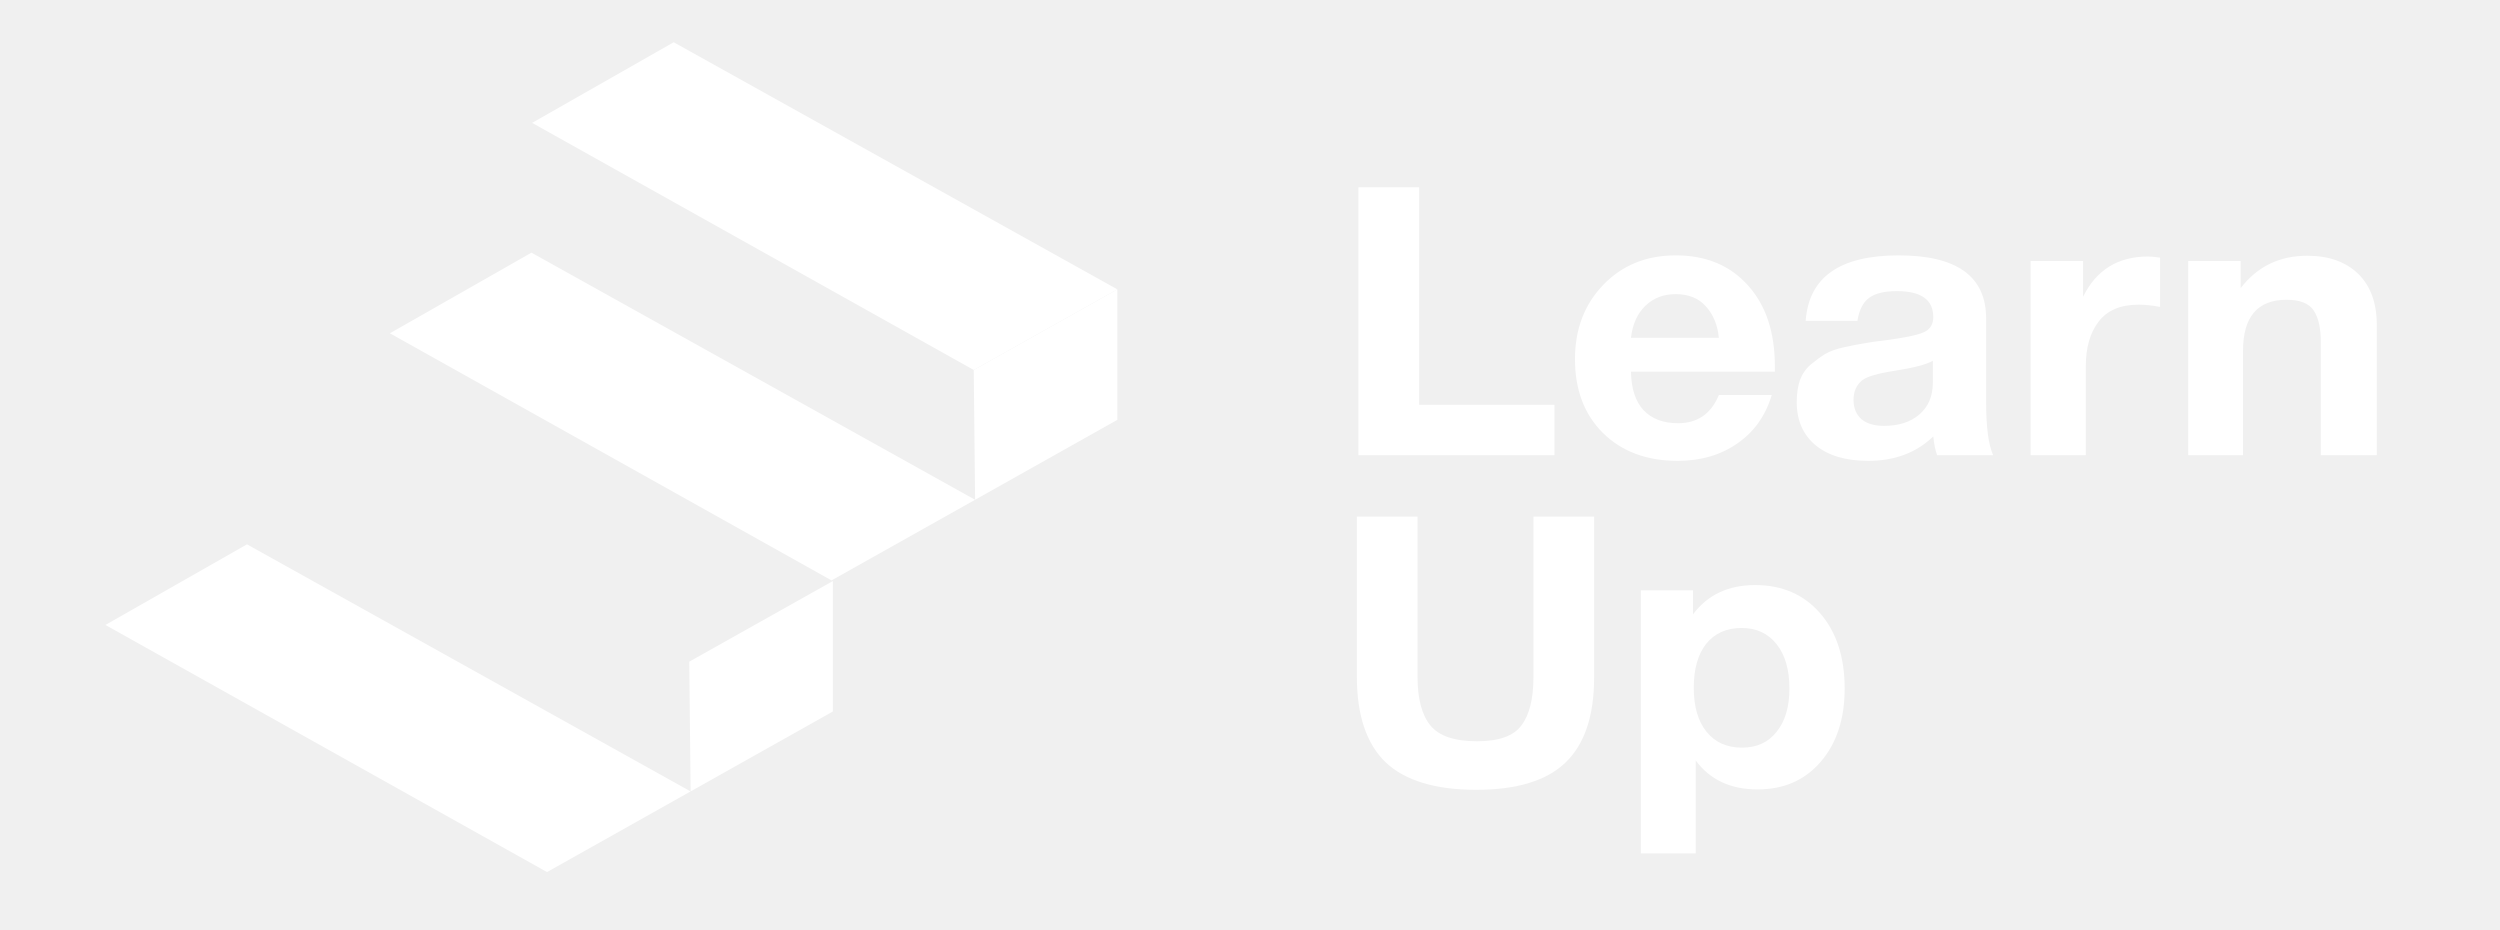
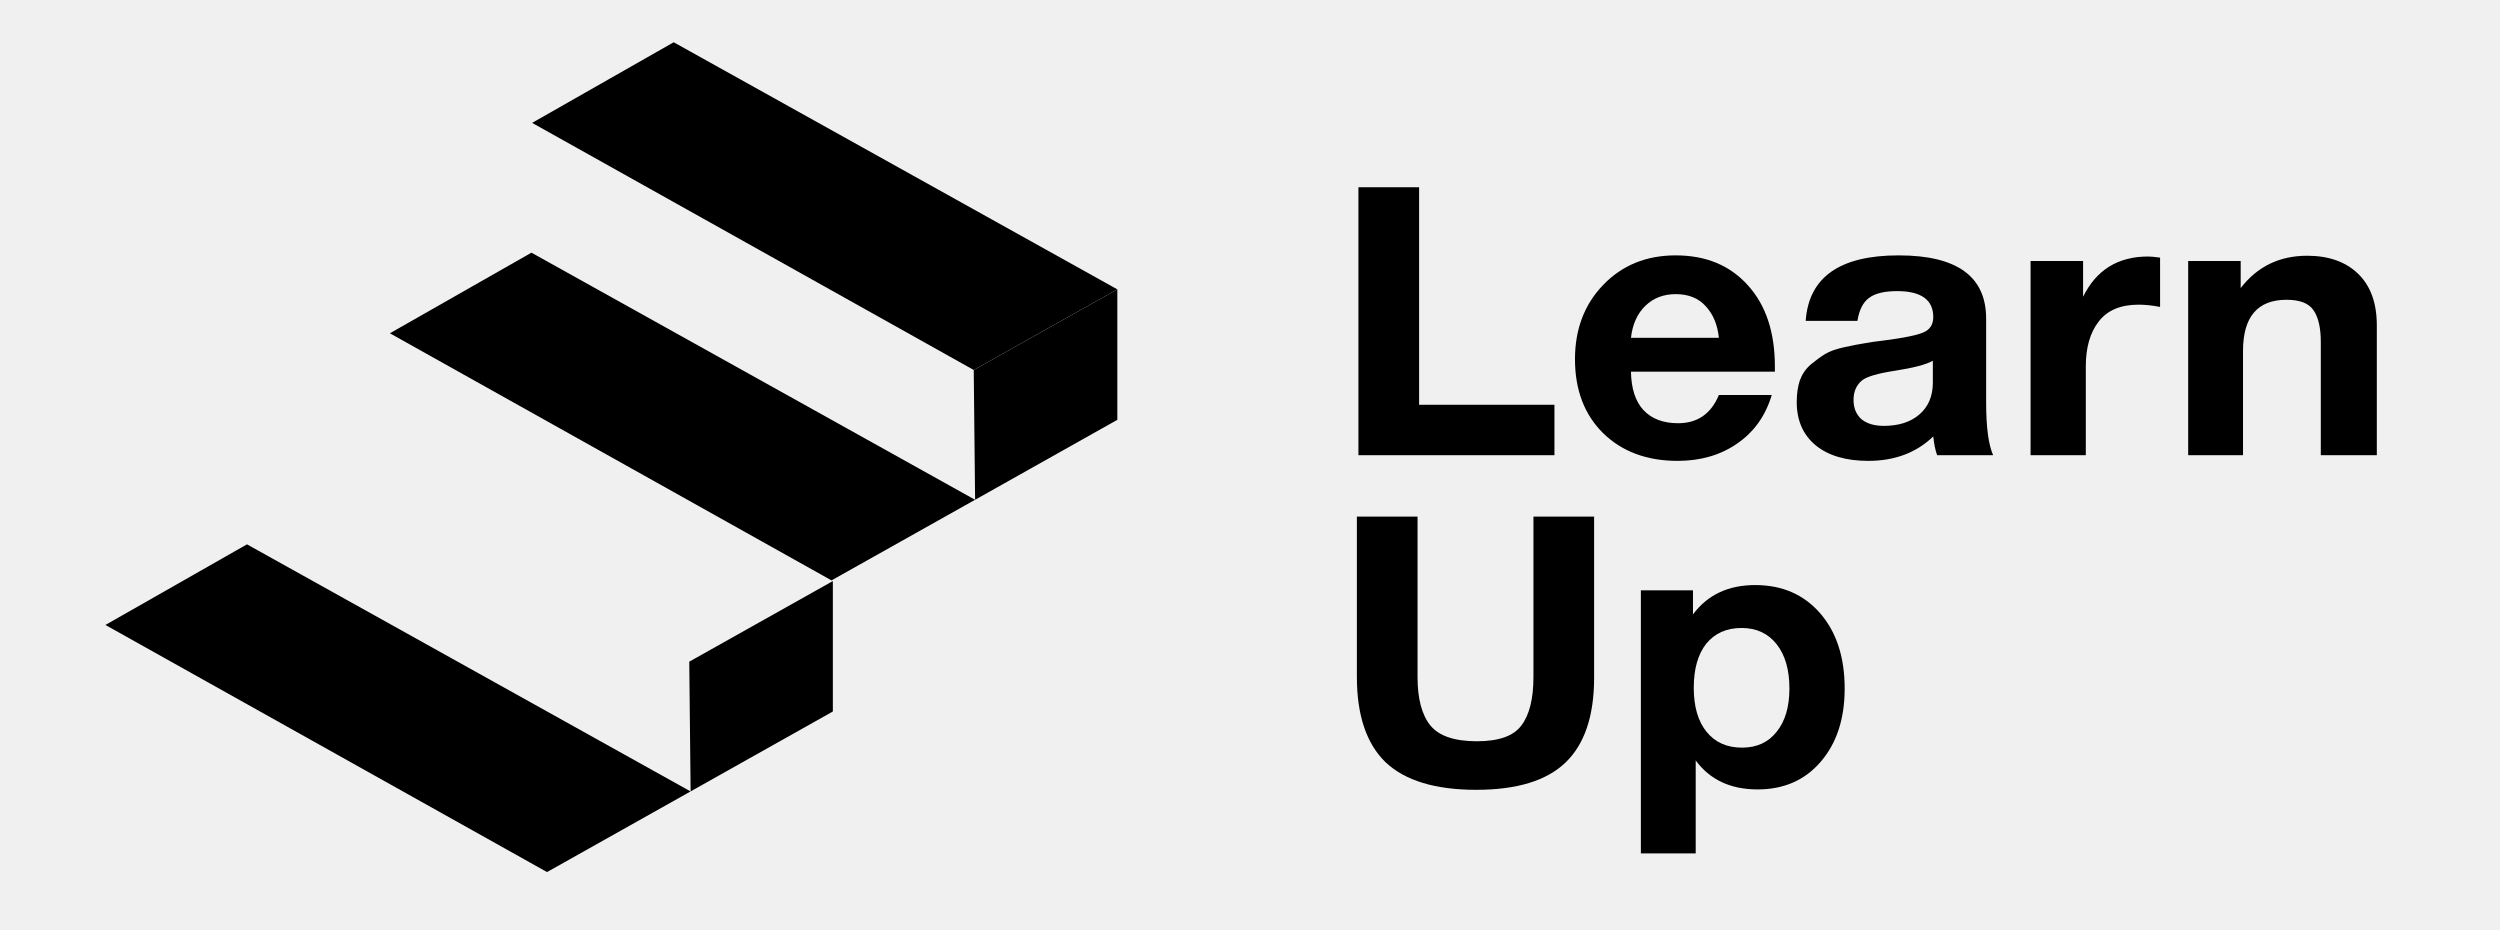
<svg xmlns="http://www.w3.org/2000/svg" width="121" height="45" viewBox="0 0 121 45" fill="none">
-   <path d="M75.235 19.591V22.032H65.748V9.063H68.685V19.591H75.235Z" fill="white" />
-   <path d="M85.753 19.118C85.452 20.126 84.894 20.909 84.078 21.468C83.275 22.026 82.315 22.306 81.198 22.306C79.705 22.306 78.5 21.857 77.584 20.958C76.68 20.059 76.229 18.869 76.229 17.387C76.229 15.93 76.687 14.728 77.603 13.781C78.519 12.834 79.686 12.36 81.104 12.36C82.572 12.36 83.739 12.846 84.605 13.817C85.471 14.777 85.904 16.082 85.904 17.734V17.989H78.939C78.952 18.802 79.153 19.422 79.541 19.847C79.943 20.272 80.501 20.484 81.217 20.484C82.158 20.484 82.817 20.029 83.193 19.118H85.753ZM83.193 16.349C83.131 15.73 82.924 15.226 82.572 14.837C82.221 14.437 81.732 14.236 81.104 14.236C80.515 14.236 80.025 14.424 79.636 14.801C79.247 15.177 79.014 15.693 78.939 16.349H83.193Z" fill="white" />
-   <path d="M96.468 22.033H93.757C93.669 21.79 93.607 21.486 93.57 21.122C92.754 21.911 91.706 22.306 90.426 22.306C89.347 22.306 88.499 22.057 87.885 21.559C87.269 21.049 86.962 20.351 86.962 19.464C86.962 19.063 87.012 18.711 87.113 18.408C87.226 18.104 87.401 17.849 87.64 17.643C87.891 17.436 88.123 17.266 88.337 17.133C88.563 16.999 88.869 16.89 89.259 16.805C89.648 16.72 89.961 16.659 90.2 16.622C90.438 16.574 90.771 16.525 91.198 16.477C92.139 16.355 92.766 16.228 93.08 16.094C93.406 15.961 93.57 15.712 93.57 15.347C93.57 14.509 92.986 14.09 91.819 14.09C91.204 14.09 90.752 14.2 90.464 14.418C90.175 14.625 89.987 14.995 89.899 15.53H87.395C87.546 13.416 89.045 12.36 91.894 12.36C94.718 12.36 96.129 13.38 96.129 15.42V19.482C96.129 20.672 96.242 21.523 96.468 22.033ZM93.55 17.46C93.237 17.643 92.609 17.806 91.668 17.952C90.878 18.074 90.363 18.226 90.125 18.408C89.848 18.638 89.711 18.954 89.711 19.355C89.711 19.744 89.836 20.053 90.087 20.284C90.351 20.503 90.714 20.612 91.179 20.612C91.894 20.612 92.465 20.43 92.892 20.065C93.331 19.689 93.55 19.173 93.55 18.517V17.46Z" fill="white" />
-   <path d="M104.548 12.469V14.855C104.172 14.783 103.826 14.746 103.513 14.746C102.634 14.746 101.988 15.019 101.574 15.566C101.16 16.1 100.953 16.823 100.953 17.734V22.033H98.28V12.633H100.821V14.364C101.461 13.064 102.508 12.415 103.965 12.415C104.09 12.415 104.285 12.433 104.548 12.469Z" fill="white" />
-   <path d="M115.038 22.032H112.327V16.549C112.327 15.882 112.214 15.377 111.988 15.037C111.762 14.685 111.323 14.509 110.67 14.509C109.264 14.509 108.562 15.335 108.562 16.987V22.032H105.908V12.633H108.449V13.944C109.252 12.9 110.325 12.378 111.668 12.378C112.709 12.378 113.532 12.669 114.134 13.252C114.736 13.835 115.038 14.667 115.038 15.748V22.032Z" fill="white" />
-   <path d="M77.155 25.002V32.798C77.155 34.656 76.691 36.029 75.762 36.915C74.847 37.789 73.409 38.227 71.452 38.227C69.469 38.227 68.007 37.783 67.066 36.897C66.137 35.998 65.673 34.62 65.673 32.762V25.002H68.609V32.762C68.609 33.818 68.816 34.602 69.231 35.112C69.645 35.622 70.398 35.877 71.489 35.877C72.543 35.877 73.259 35.622 73.635 35.112C74.024 34.602 74.219 33.818 74.219 32.762V25.002H77.155Z" fill="white" />
-   <path d="M81.94 28.572V29.738C82.643 28.791 83.647 28.317 84.952 28.317C86.257 28.317 87.305 28.773 88.096 29.683C88.886 30.594 89.282 31.808 89.282 33.327C89.282 34.796 88.893 35.98 88.114 36.879C87.349 37.765 86.333 38.208 85.065 38.208C83.76 38.208 82.763 37.741 82.072 36.806V41.305H79.418V28.572H81.94ZM84.293 30.394C83.566 30.394 82.994 30.649 82.58 31.159C82.179 31.669 81.978 32.379 81.978 33.29C81.978 34.201 82.185 34.911 82.599 35.421C83.013 35.931 83.584 36.186 84.312 36.186C85.027 36.186 85.586 35.931 85.987 35.421C86.401 34.911 86.608 34.213 86.608 33.327C86.608 32.416 86.401 31.699 85.987 31.177C85.573 30.655 85.008 30.394 84.293 30.394Z" fill="white" />
-   <path d="M32.607 2.045L25.755 5.947L47.129 17.907L54.079 14.005L32.607 2.045Z" fill="white" />
-   <path d="M18.87 16.131L25.722 12.229L47.194 24.189L40.245 28.091L18.87 16.131Z" fill="white" />
-   <path d="M5.102 30.248L11.954 26.346L33.426 38.306L33.36 32.025L40.31 28.123V34.436L26.476 42.208L5.102 30.248Z" fill="white" />
-   <path d="M47.129 17.908L54.079 14.006V20.319L47.195 24.189L47.129 17.908Z" fill="white" />
+   <path d="M75.235 19.591V22.032H65.748V9.063H68.685V19.591H75.235Z" fill="black" />
+   <path d="M85.753 19.118C85.452 20.126 84.894 20.909 84.078 21.468C83.275 22.026 82.315 22.306 81.198 22.306C79.705 22.306 78.5 21.857 77.584 20.958C76.68 20.059 76.229 18.869 76.229 17.387C76.229 15.93 76.687 14.728 77.603 13.781C78.519 12.834 79.686 12.36 81.104 12.36C82.572 12.36 83.739 12.846 84.605 13.817C85.471 14.777 85.904 16.082 85.904 17.734V17.989H78.939C78.952 18.802 79.153 19.422 79.541 19.847C79.943 20.272 80.501 20.484 81.217 20.484C82.158 20.484 82.817 20.029 83.193 19.118H85.753ZM83.193 16.349C83.131 15.73 82.924 15.226 82.572 14.837C82.221 14.437 81.732 14.236 81.104 14.236C80.515 14.236 80.025 14.424 79.636 14.801C79.247 15.177 79.014 15.693 78.939 16.349H83.193Z" fill="black" />
+   <path d="M96.468 22.033H93.757C93.669 21.79 93.607 21.486 93.57 21.122C92.754 21.911 91.706 22.306 90.426 22.306C89.347 22.306 88.499 22.057 87.885 21.559C87.269 21.049 86.962 20.351 86.962 19.464C86.962 19.063 87.012 18.711 87.113 18.408C87.226 18.104 87.401 17.849 87.64 17.643C87.891 17.436 88.123 17.266 88.337 17.133C88.563 16.999 88.869 16.89 89.259 16.805C89.648 16.72 89.961 16.659 90.2 16.622C90.438 16.574 90.771 16.525 91.198 16.477C92.139 16.355 92.766 16.228 93.08 16.094C93.406 15.961 93.57 15.712 93.57 15.347C93.57 14.509 92.986 14.09 91.819 14.09C91.204 14.09 90.752 14.2 90.464 14.418C90.175 14.625 89.987 14.995 89.899 15.53H87.395C87.546 13.416 89.045 12.36 91.894 12.36C94.718 12.36 96.129 13.38 96.129 15.42V19.482C96.129 20.672 96.242 21.523 96.468 22.033ZM93.55 17.46C93.237 17.643 92.609 17.806 91.668 17.952C90.878 18.074 90.363 18.226 90.125 18.408C89.848 18.638 89.711 18.954 89.711 19.355C89.711 19.744 89.836 20.053 90.087 20.284C90.351 20.503 90.714 20.612 91.179 20.612C91.894 20.612 92.465 20.43 92.892 20.065C93.331 19.689 93.55 19.173 93.55 18.517V17.46Z" fill="black" />
+   <path d="M104.548 12.469V14.855C104.172 14.783 103.826 14.746 103.513 14.746C102.634 14.746 101.988 15.019 101.574 15.566C101.16 16.1 100.953 16.823 100.953 17.734V22.033H98.28V12.633H100.821V14.364C101.461 13.064 102.508 12.415 103.965 12.415C104.09 12.415 104.285 12.433 104.548 12.469Z" fill="black" />
+   <path d="M115.038 22.032H112.327V16.549C112.327 15.882 112.214 15.377 111.988 15.037C111.762 14.685 111.323 14.509 110.67 14.509C109.264 14.509 108.562 15.335 108.562 16.987V22.032H105.908V12.633H108.449V13.944C109.252 12.9 110.325 12.378 111.668 12.378C112.709 12.378 113.532 12.669 114.134 13.252C114.736 13.835 115.038 14.667 115.038 15.748V22.032Z" fill="black" />
+   <path d="M77.155 25.002V32.798C77.155 34.656 76.691 36.029 75.762 36.915C74.847 37.789 73.409 38.227 71.452 38.227C69.469 38.227 68.007 37.783 67.066 36.897C66.137 35.998 65.673 34.62 65.673 32.762V25.002H68.609V32.762C68.609 33.818 68.816 34.602 69.231 35.112C69.645 35.622 70.398 35.877 71.489 35.877C72.543 35.877 73.259 35.622 73.635 35.112C74.024 34.602 74.219 33.818 74.219 32.762V25.002H77.155Z" fill="black" />
+   <path d="M81.94 28.572V29.738C82.643 28.791 83.647 28.317 84.952 28.317C86.257 28.317 87.305 28.773 88.096 29.683C88.886 30.594 89.282 31.808 89.282 33.327C89.282 34.796 88.893 35.98 88.114 36.879C87.349 37.765 86.333 38.208 85.065 38.208C83.76 38.208 82.763 37.741 82.072 36.806V41.305H79.418V28.572H81.94ZM84.293 30.394C83.566 30.394 82.994 30.649 82.58 31.159C82.179 31.669 81.978 32.379 81.978 33.29C81.978 34.201 82.185 34.911 82.599 35.421C83.013 35.931 83.584 36.186 84.312 36.186C85.027 36.186 85.586 35.931 85.987 35.421C86.401 34.911 86.608 34.213 86.608 33.327C86.608 32.416 86.401 31.699 85.987 31.177C85.573 30.655 85.008 30.394 84.293 30.394Z" fill="black" />
+   <path d="M32.607 2.045L25.755 5.947L47.129 17.907L54.079 14.005L32.607 2.045Z" fill="black" />
+   <path d="M18.87 16.131L25.722 12.229L47.194 24.189L40.245 28.091L18.87 16.131Z" fill="black" />
+   <path d="M5.102 30.248L11.954 26.346L33.426 38.306L33.36 32.025L40.31 28.123V34.436L26.476 42.208L5.102 30.248Z" fill="black" />
+   <path d="M47.129 17.908L54.079 14.006V20.319L47.195 24.189L47.129 17.908Z" fill="black" />
</svg>
